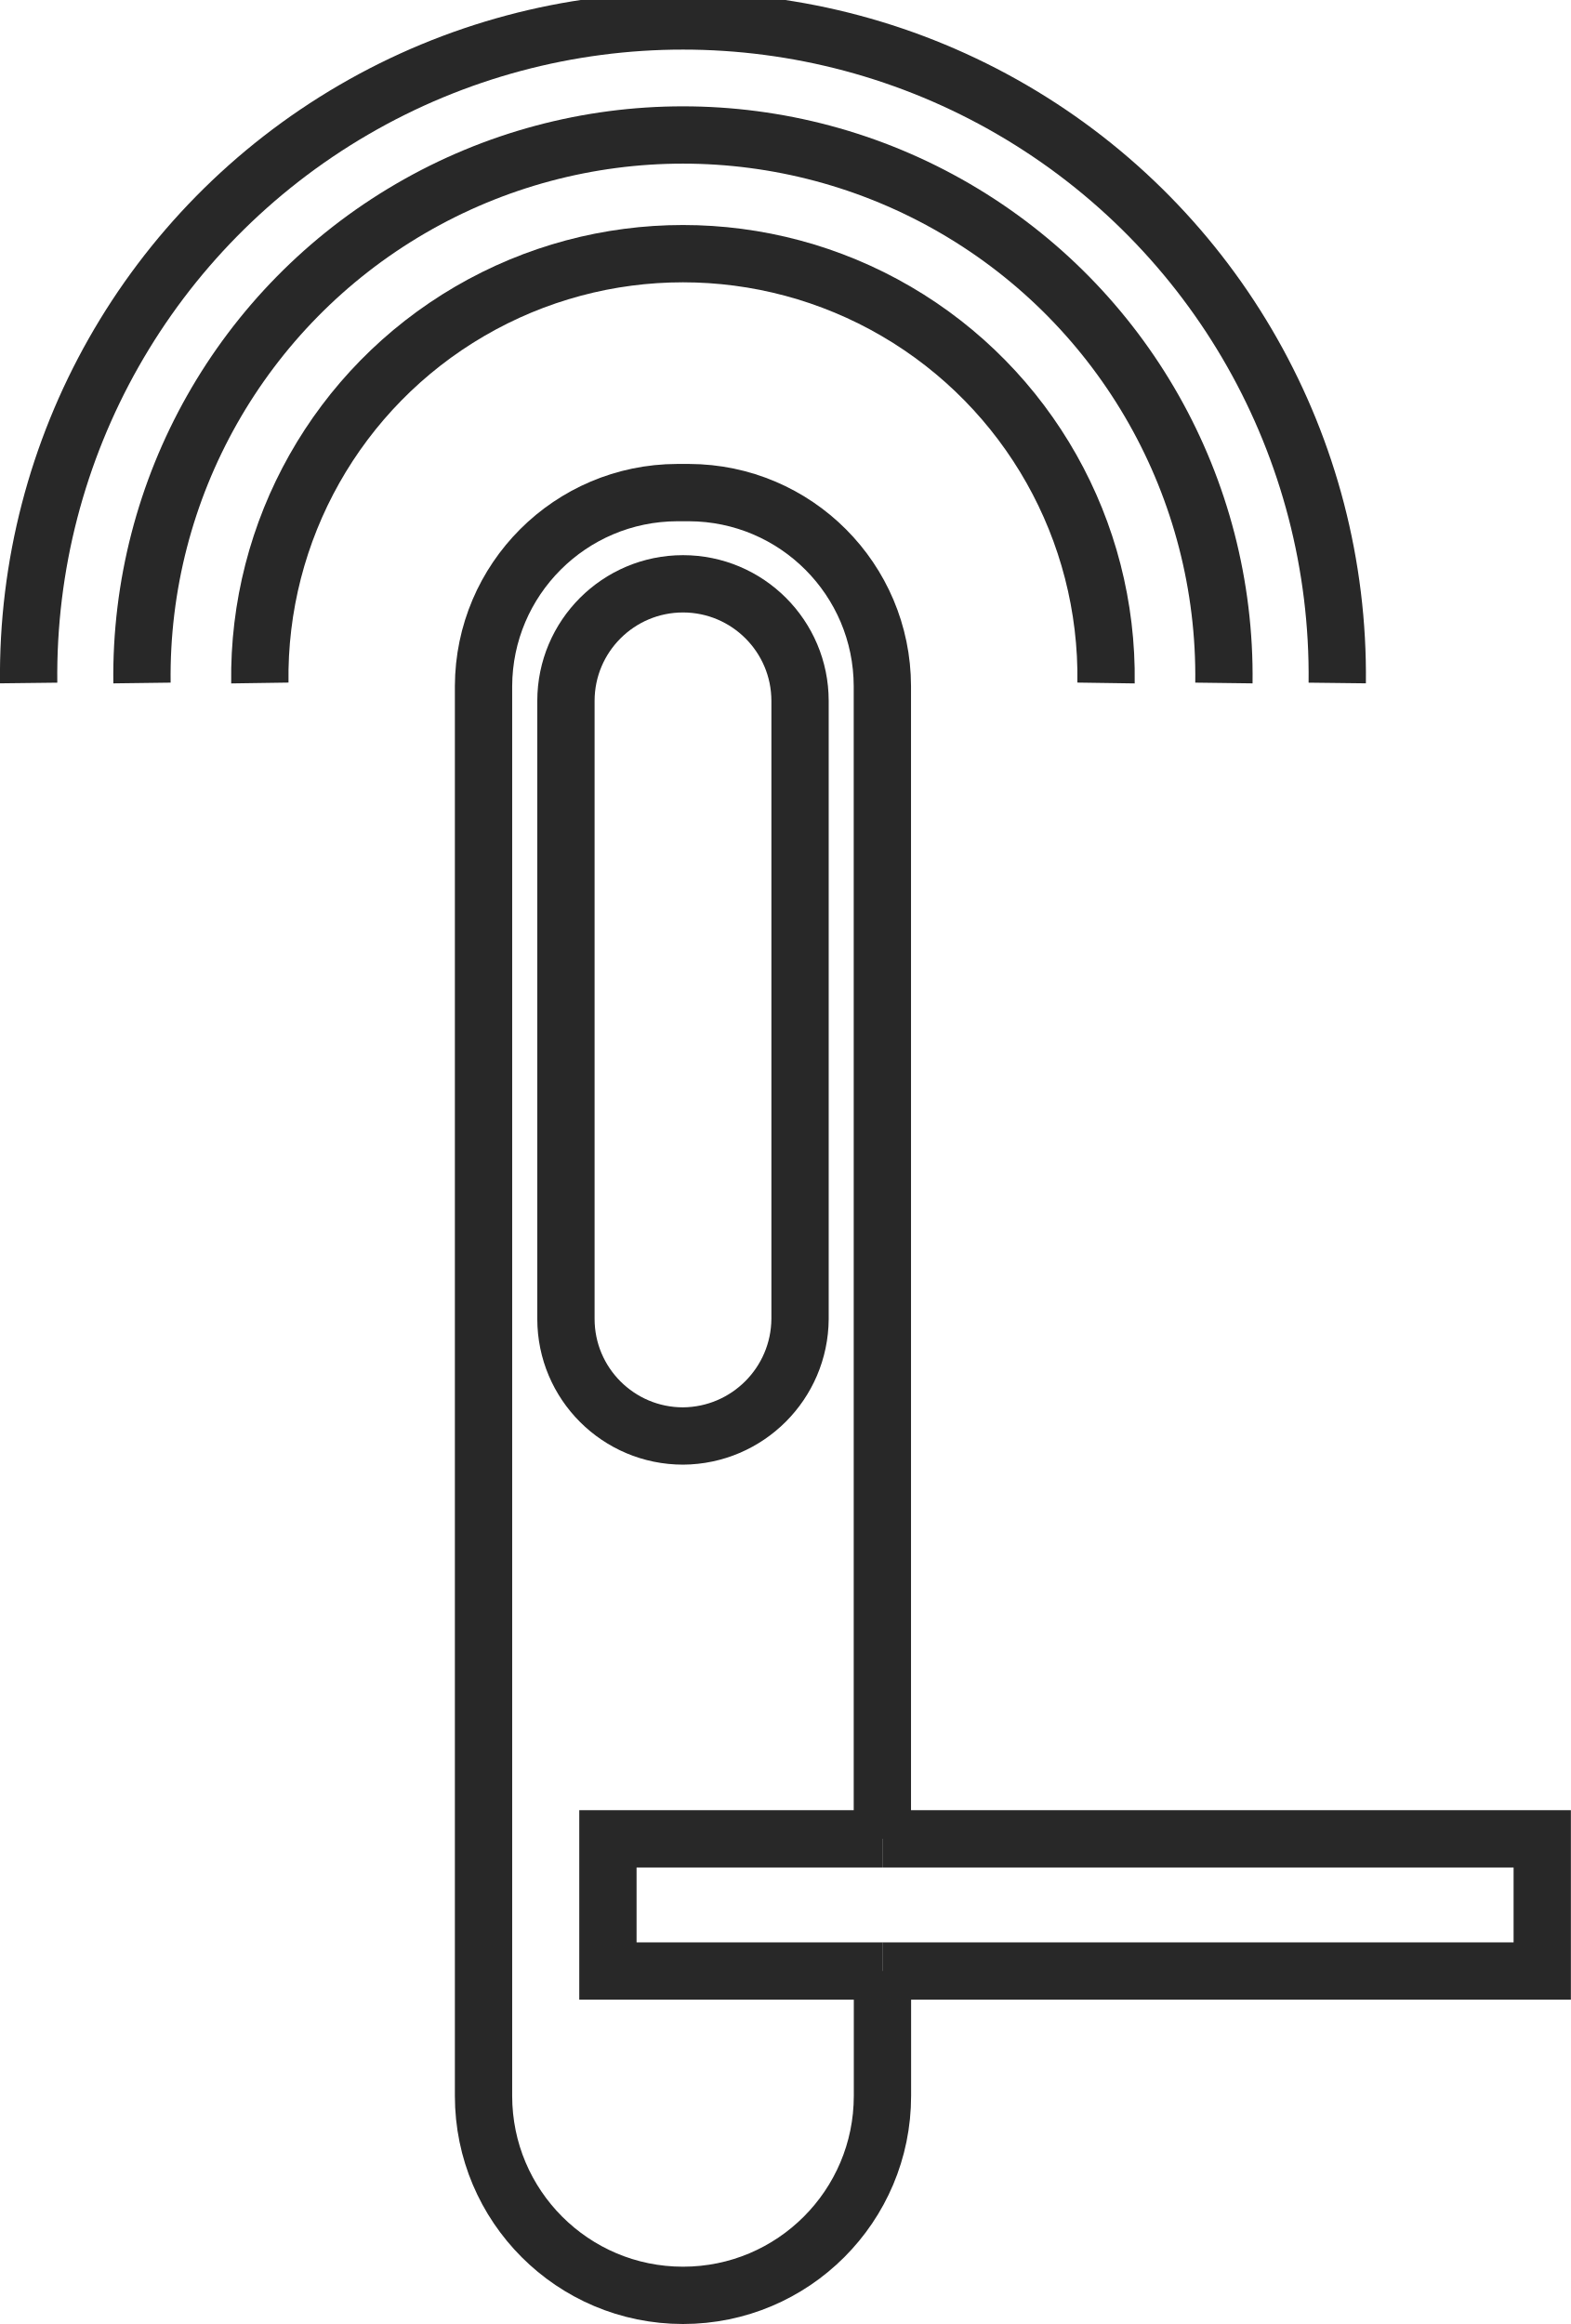
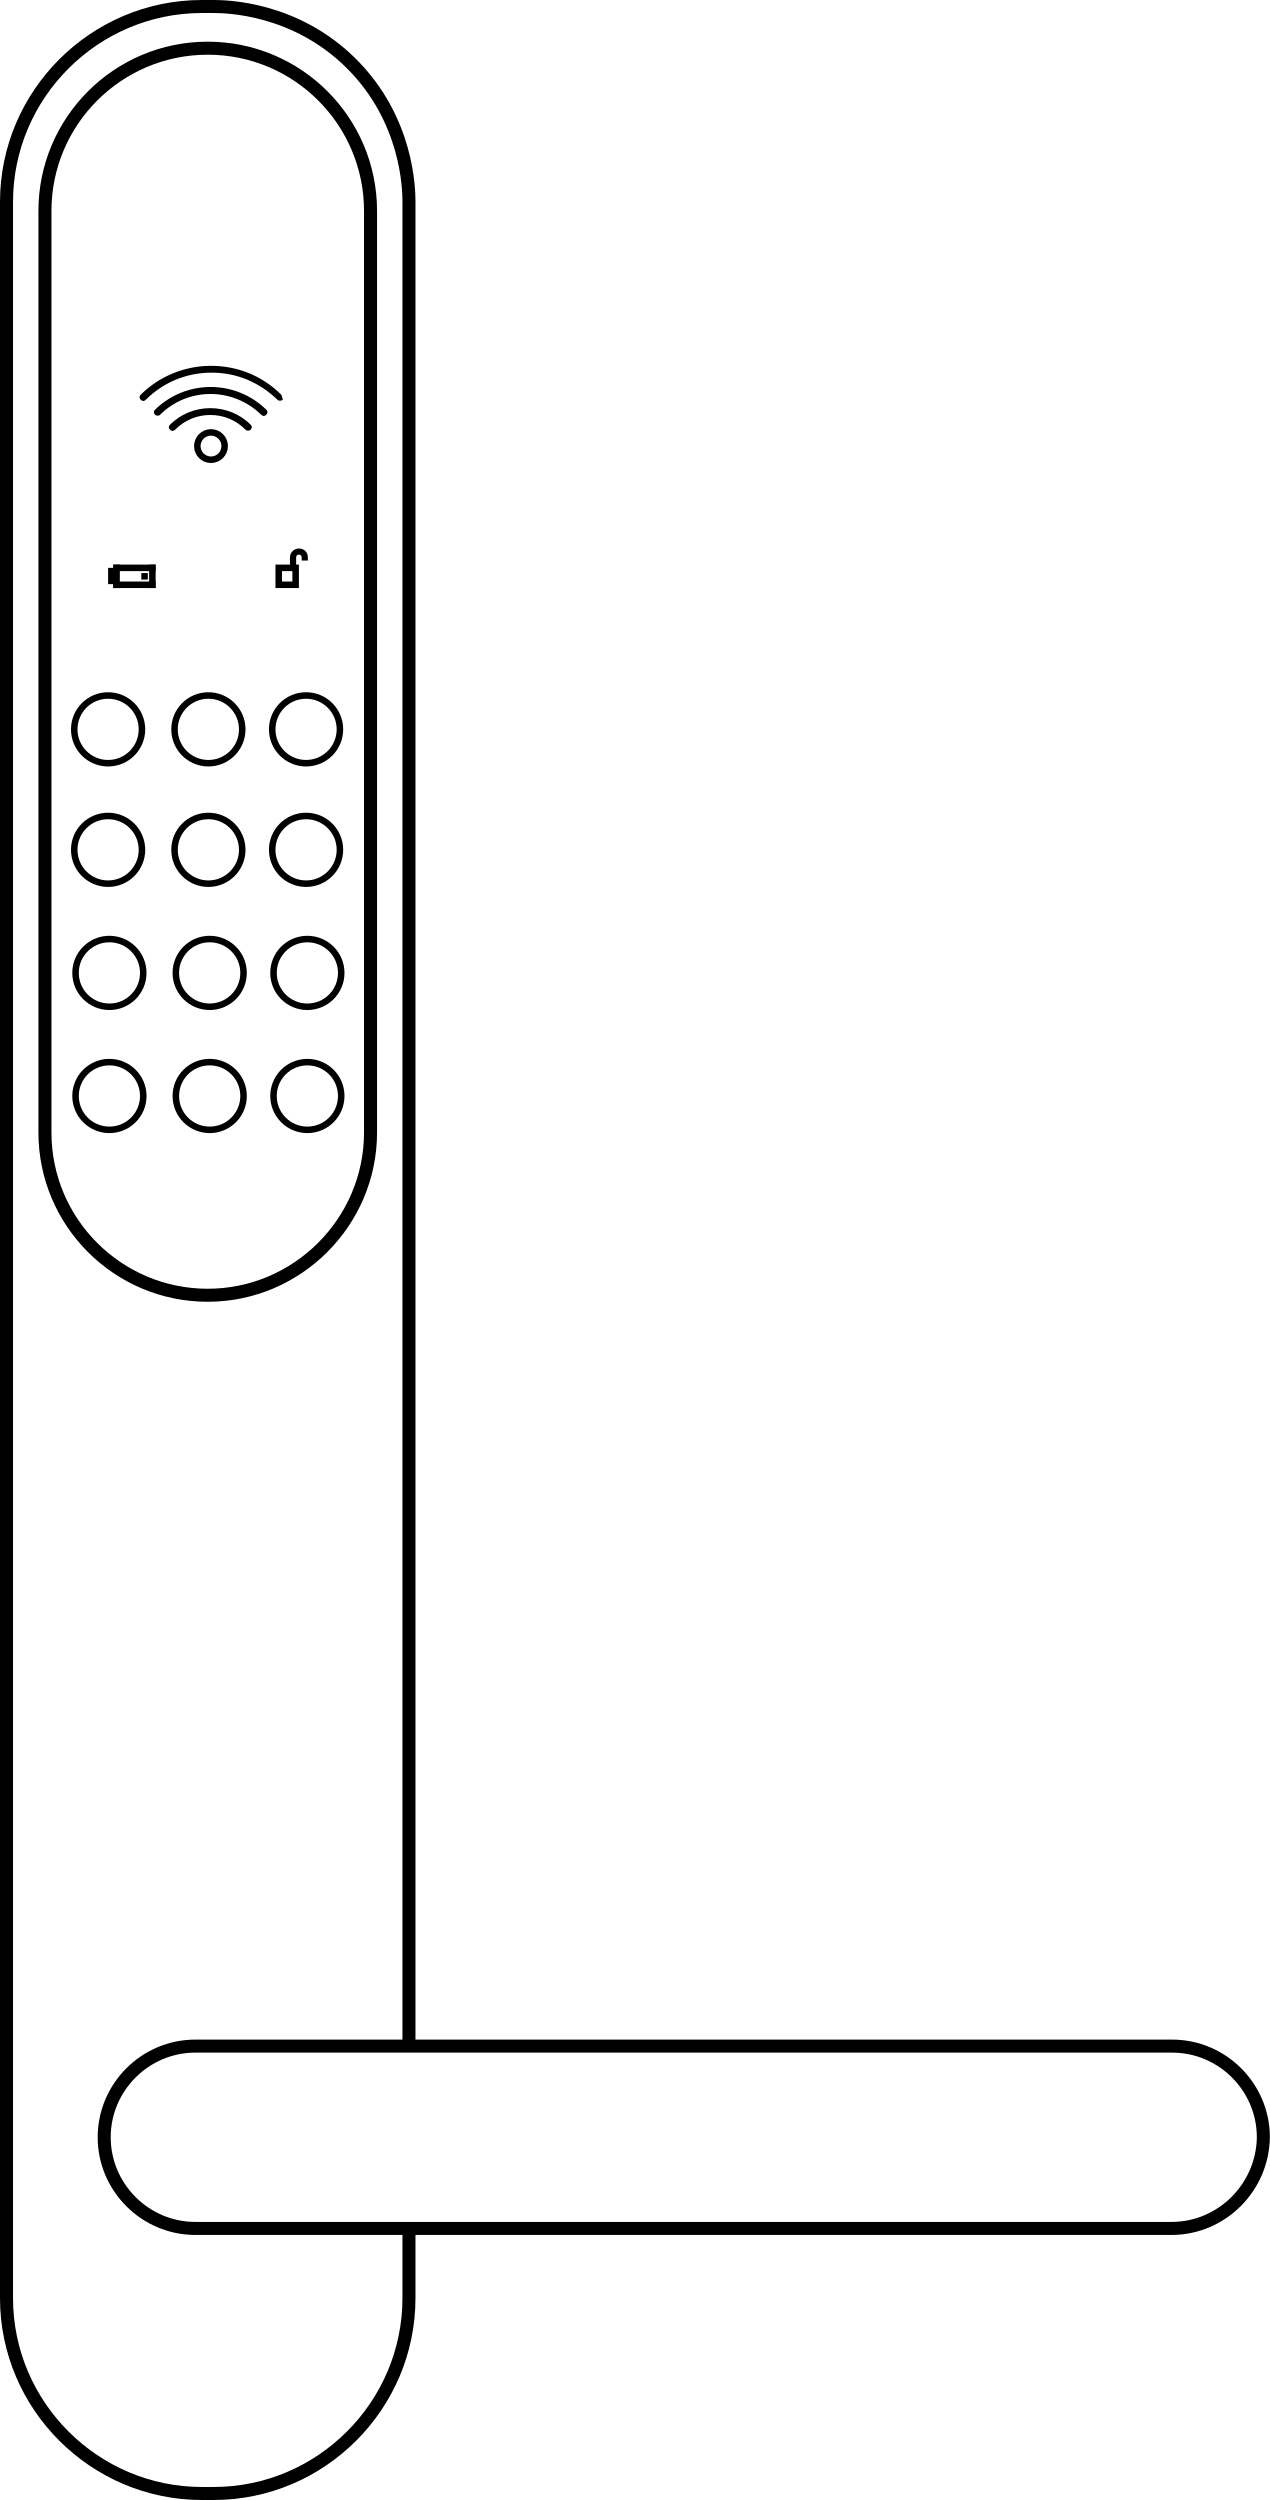
- <svg xmlns="http://www.w3.org/2000/svg" viewBox="0 0 173.26 256.32">
-   <defs>
-     <style>.cls-1{fill:none;stroke:#282828;stroke-miterlimit:10;stroke-width:6.32px;}</style>
-   </defs>
-   <g id="Warstwa_2" data-name="Warstwa 2">
-     <g id="Warstwa_1-2" data-name="Warstwa 1">
-       <path class="cls-1" d="M91.67,232" />
-       <path class="cls-1" d="M75.33,158.38h0a12.92,12.92,0,0,1-12.91-12.91V77.3A12.92,12.92,0,0,1,75.33,64.39h0A12.92,12.92,0,0,1,88.24,77.3v68.17A13,13,0,0,1,75.33,158.38Z" />
-       <path class="cls-1" d="M97.32,202.81V75.68A21.39,21.39,0,0,0,76,54.33H74.69A21.42,21.42,0,0,0,53.33,75.68V231.16a22,22,0,0,0,22,22h0a22,22,0,0,0,22-22V217.39" />
-       <polyline class="cls-1" points="97.32 202.81 170.1 202.81 170.1 217.39 97.32 217.39" />
-       <polyline class="cls-1" points="97.32 202.81 67.05 202.81 67.05 217.39 97.32 217.39" />
-       <path class="cls-1" d="M15.66,75.33a59.67,59.67,0,1,1,119.33,0" />
-       <path class="cls-1" d="M28.66,75.33a46.67,46.67,0,1,1,93.33,0" />
-       <path class="cls-1" d="M3.16,75.33a72.17,72.17,0,1,1,144.33,0" />
+ <svg xmlns="http://www.w3.org/2000/svg" version="1.1" id="Warstwa_1" x="0px" y="0px" viewBox="0 0 194.9 383.9" style="enable-background:new 0 0 194.9 383.9;" xml:space="preserve">
+   <style type="text/css">
+ 	.st0{fill:none;stroke:#FFDF00;stroke-miterlimit:10;}
+ 	.st1{fill:none;stroke:#000000;stroke-width:2;stroke-miterlimit:10;}
+ 	.st2{stroke:#000000;stroke-width:0.25;stroke-miterlimit:10;}
+ 	.st3{stroke:#000000;stroke-width:0.55;stroke-miterlimit:10;}
+ 	.st4{fill:none;stroke:#000000;stroke-miterlimit:10;}
+ </style>
+   <path class="st0" d="M63.3,342.2" />
+   <path class="st0" d="M63.3,314.2" />
+   <path class="st1" d="M62.8,342.2c0,0,0,8.8,0,10.7c0,16.5-13.5,30-30,30H31c-16.5,0-30-13.5-30-30V31C1,14.5,14.5,1,31,1h1.8  c2,0,12.6,0.2,21.2,8.8S62.8,29,62.8,31c0,94.4,0,283.2,0,283.2" />
+   <path class="st1" d="M179.9,342.2H30c-7.7,0-14-6.3-14-14l0,0c0-7.7,6.3-14,14-14h150c7.7,0,14,6.3,14,14l0,0  C193.9,335.9,187.6,342.2,179.9,342.2z" />
+   <path class="st1" d="M31.9,198.9L31.9,198.9c-13.8,0-25-11.2-25-25V32.4c0-13.8,11.2-25,25-25l0,0c13.8,0,25,11.2,25,25v141.5  C56.9,187.7,45.6,198.9,31.9,198.9z" />
+   <path class="st2" d="M43.1,60.7c-2.9-2.9-6.7-4.4-10.7-4.4s-7.9,1.6-10.7,4.4c-0.2,0.2-0.2,0.4,0,0.6c0.2,0.2,0.4,0.2,0.6,0  c2.7-2.7,6.3-4.2,10.2-4.2s7.4,1.5,10.2,4.2c0.1,0.1,0.2,0.1,0.3,0.1s0.2,0,0.3-0.1C43.2,61.1,43.2,60.9,43.1,60.7z" />
+   <path class="st2" d="M23.9,63c-0.2,0.2-0.2,0.4,0,0.6c0.1,0.1,0.2,0.1,0.3,0.1s0.2,0,0.3-0.1c4.3-4.3,11.3-4.3,15.7,0  c0.2,0.2,0.4,0.2,0.6,0c0.2-0.2,0.2-0.4,0-0.6C36.1,58.4,28.6,58.4,23.9,63z" />
+   <path class="st2" d="M32.3,62.8c-2.3,0-4.5,0.9-6.1,2.5c-0.2,0.2-0.2,0.4,0,0.6s0.4,0.2,0.6,0c1.5-1.5,3.4-2.3,5.5-2.3  s4,0.8,5.5,2.3C37.9,66,38,66,38.1,66s0.2,0,0.3-0.1c0.2-0.2,0.2-0.4,0-0.6C36.8,63.7,34.6,62.8,32.3,62.8z" />
+   <g>
+     <g>
+       <path class="st3" d="M45.9,84.5c-0.6,0-1.1,0.5-1.1,1.1v1.1h0.4v-1.1c0-0.4,0.3-0.7,0.7-0.7s0.7,0.3,0.7,0.7v0.2H47v-0.2    C47,84.9,46.5,84.5,45.9,84.5z" />
    </g>
  </g>
+   <circle class="st4" cx="16.6" cy="112" r="5.2" />
+   <circle class="st4" cx="32" cy="112" r="5.2" />
+   <circle class="st4" cx="32.4" cy="68.5" r="2.1" />
+   <circle class="st4" cx="47" cy="112" r="5.2" />
+   <circle class="st4" cx="16.6" cy="130.5" r="5.2" />
+   <circle class="st4" cx="32" cy="130.5" r="5.2" />
+   <circle class="st4" cx="47" cy="130.5" r="5.2" />
+   <circle class="st4" cx="16.8" cy="149.4" r="5.2" />
+   <circle class="st4" cx="32.2" cy="149.4" r="5.2" />
+   <circle class="st4" cx="47.2" cy="149.4" r="5.2" />
+   <circle class="st4" cx="16.8" cy="168.3" r="5.2" />
+   <circle class="st4" cx="32.2" cy="168.3" r="5.2" />
+   <circle class="st4" cx="47.2" cy="168.3" r="5.2" />
+   <line class="st4" x1="23.4" y1="90.3" x2="23.4" y2="86.7" />
+   <line class="st4" x1="17.9" y1="90.3" x2="17.9" y2="86.7" />
+   <line class="st4" x1="17.1" y1="89.7" x2="17.1" y2="87.2" />
+   <line class="st4" x1="22.2" y1="89" x2="22.2" y2="88" />
+   <line class="st4" x1="23.9" y1="89.8" x2="17.4" y2="89.8" />
+   <line class="st4" x1="23.9" y1="87.2" x2="17.4" y2="87.2" />
+   <rect x="42.8" y="87.2" class="st4" width="2.6" height="2.6" />
</svg>
